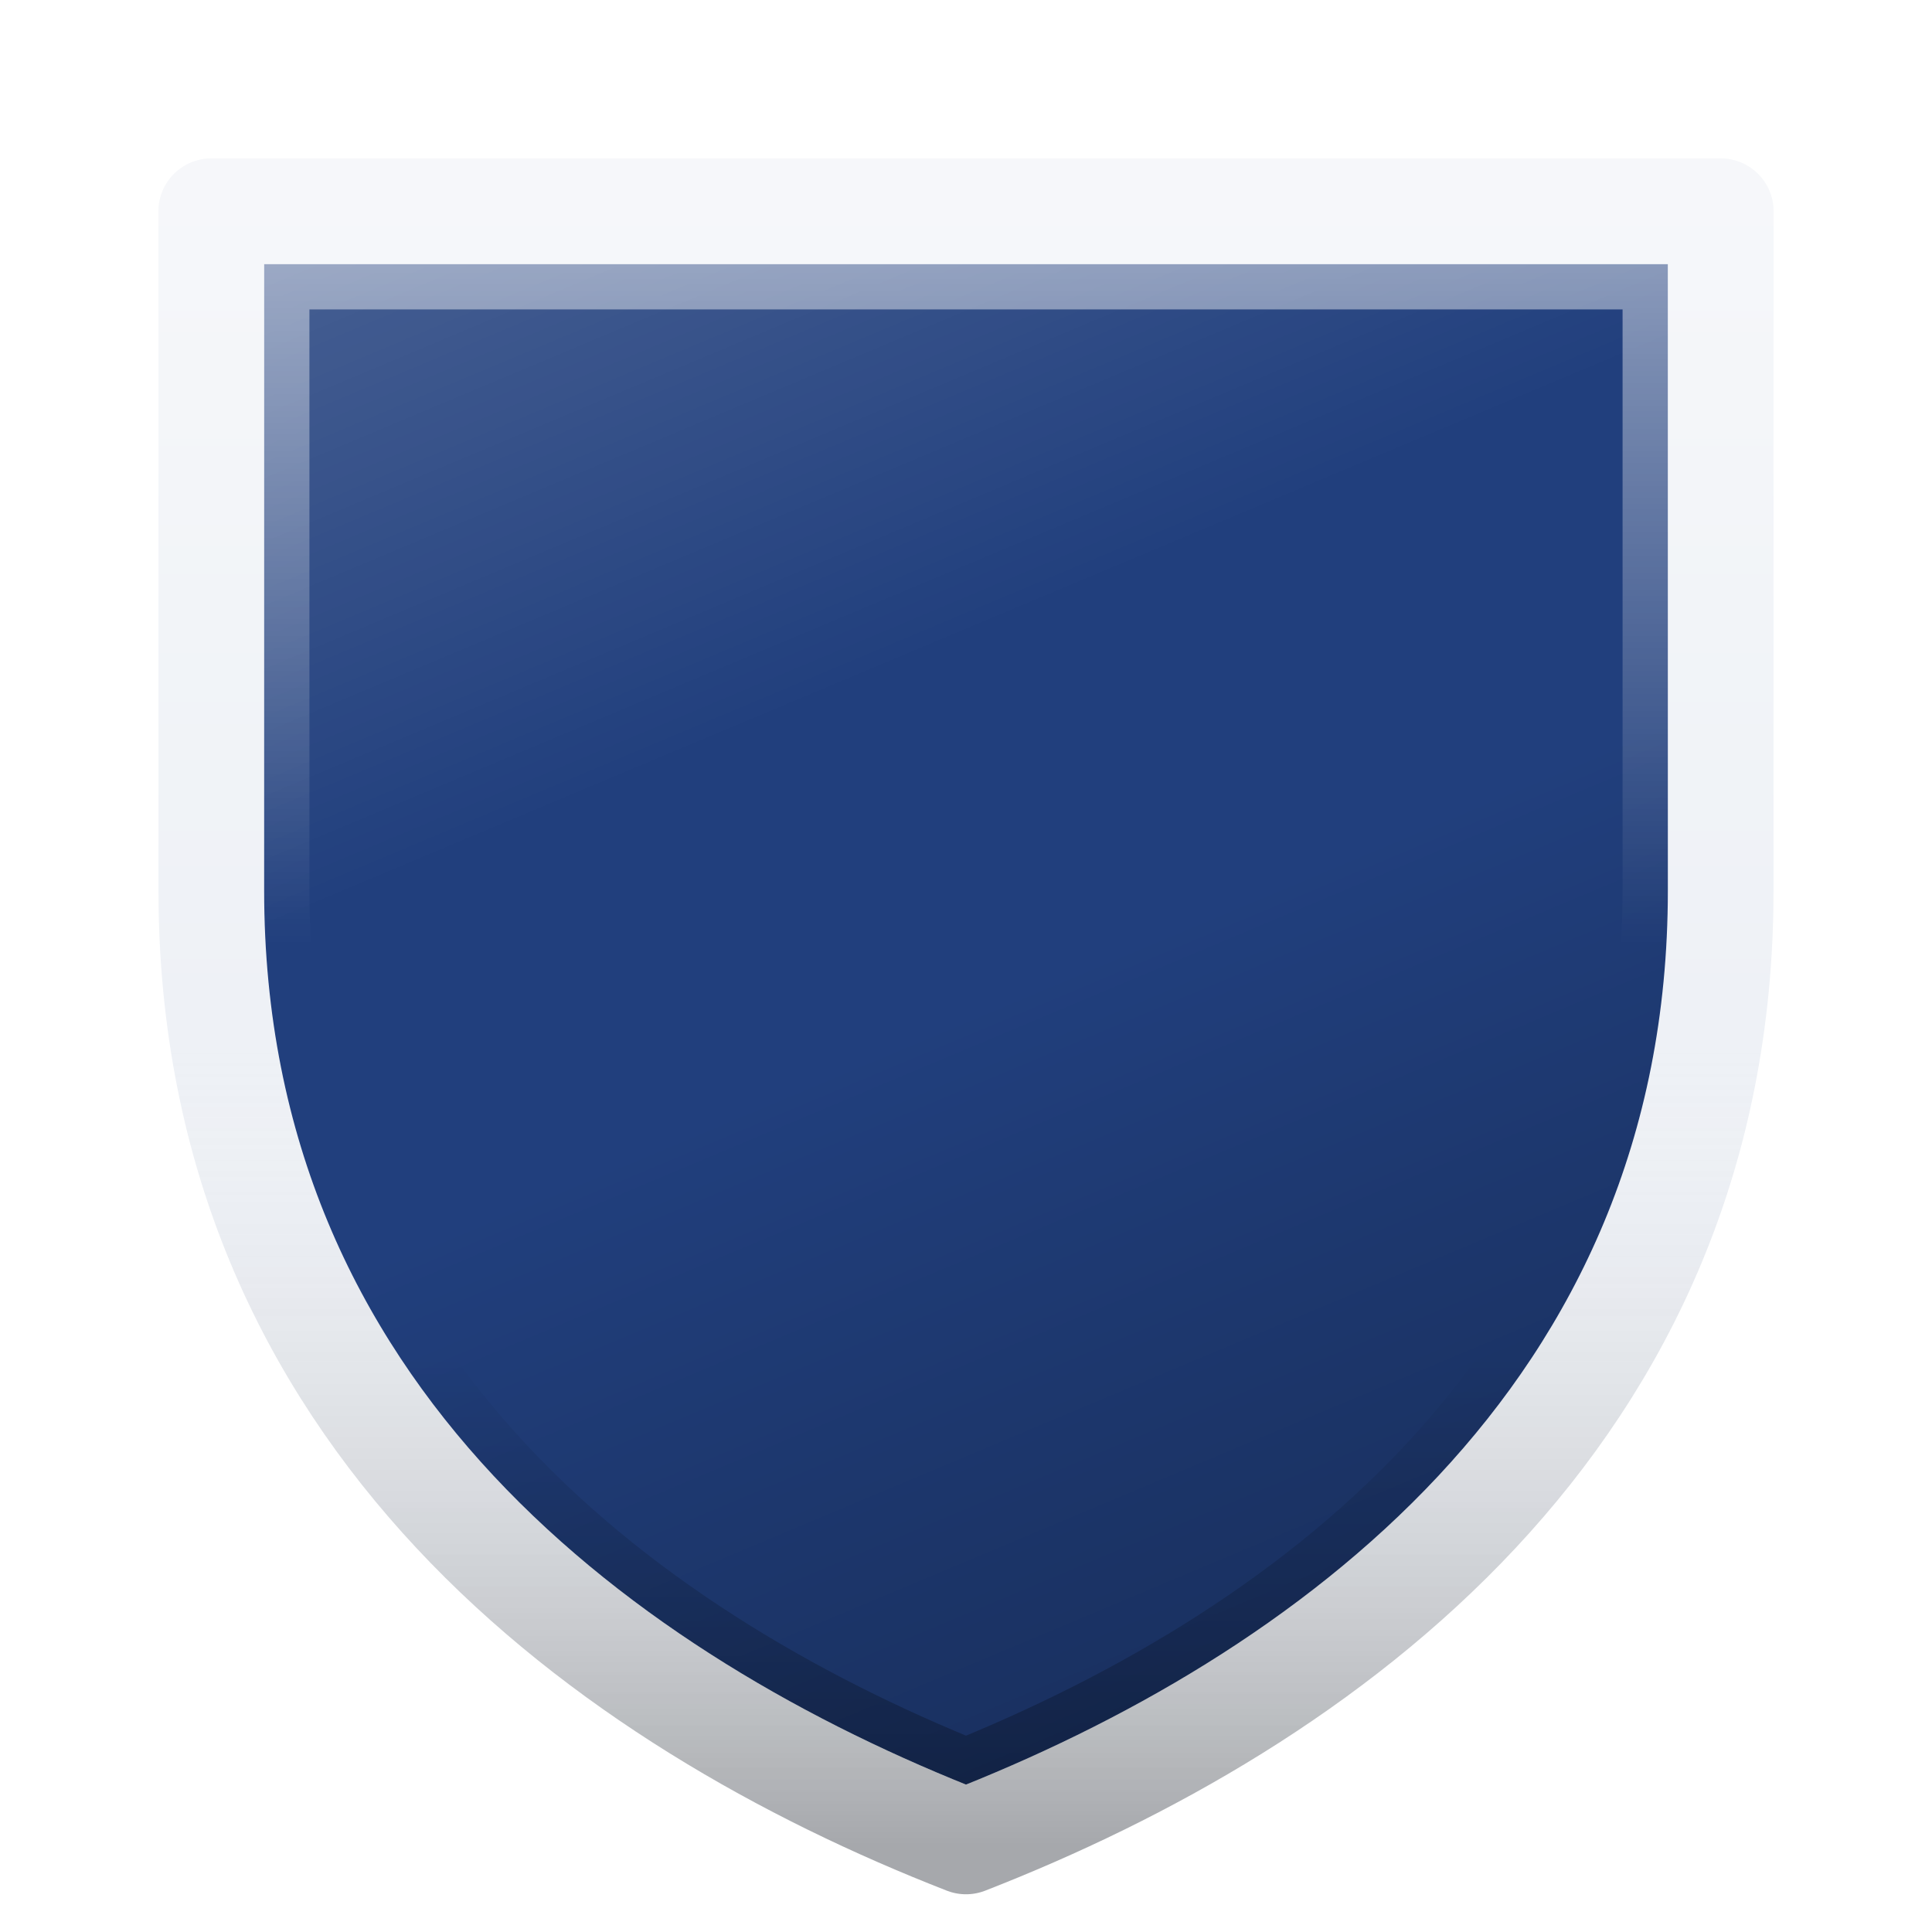
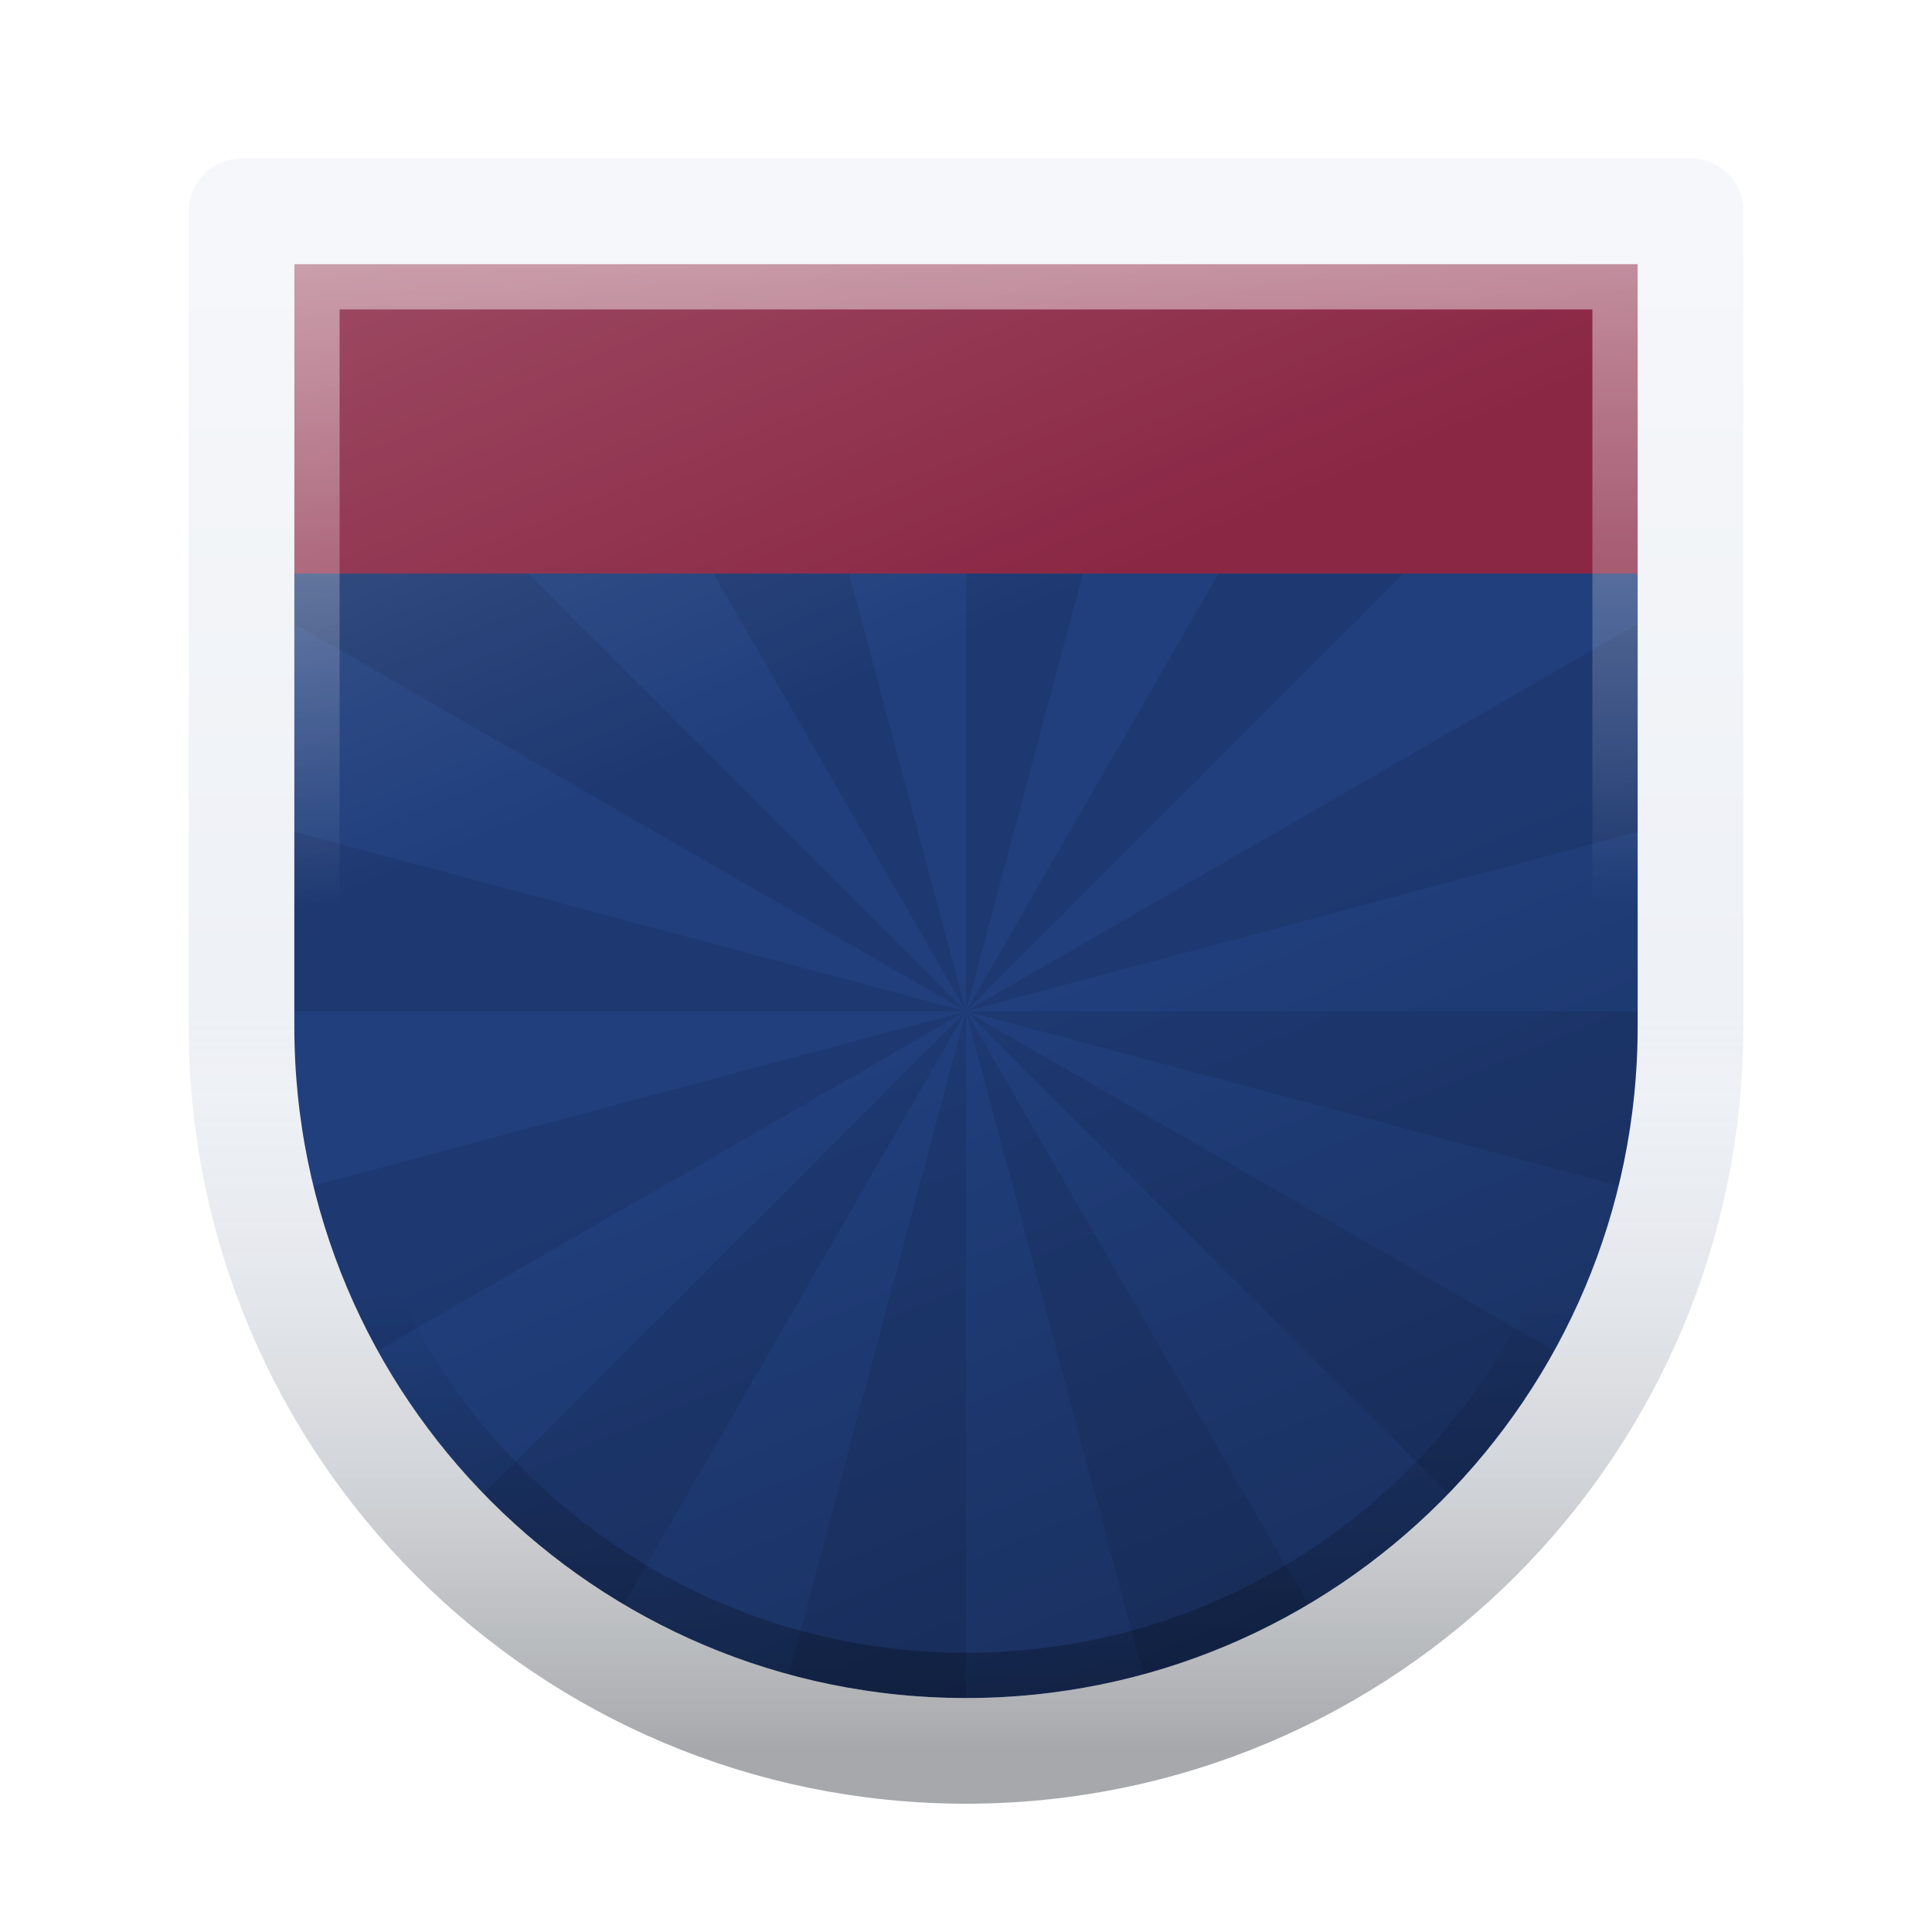
<svg xmlns="http://www.w3.org/2000/svg" viewBox="0 0 64 64" width="64" height="64">
  <defs>
    <clipPath id="c">
-       <path d="M7 7h50v22.5c0 17.5-13.2 26.9-25 31.5C20.2 56.4 7 47 7 29.5Z" />
+       <path d="M8 7h48v27a24 24 0 0 1-48 0Z" />
    </clipPath>
    <linearGradient id="s" x1="0" y1="0" x2="0.42" y2="1">
      <stop offset="0" stop-color="#fff" stop-opacity="0.26" />
      <stop offset="0.46" stop-color="#fff" stop-opacity="0" />
      <stop offset="0.62" stop-color="#000" stop-opacity="0" />
      <stop offset="1" stop-color="#000" stop-opacity="0.26" />
    </linearGradient>
    <linearGradient id="b" x1="0" y1="0" x2="0" y2="1">
      <stop offset="0" stop-color="#fff" stop-opacity="0.5" />
      <stop offset="0.45" stop-color="#fff" stop-opacity="0" />
      <stop offset="0.7" stop-color="#000" stop-opacity="0" />
      <stop offset="1" stop-color="#000" stop-opacity="0.32" />
    </linearGradient>
    <linearGradient id="r" x1="0" y1="0" x2="0" y2="1">
      <stop offset="0" stop-color="#fff" stop-opacity="0.45" />
      <stop offset="0.5" stop-color="#fff" stop-opacity="0" />
      <stop offset="1" stop-color="#000" stop-opacity="0.3" />
    </linearGradient>
  </defs>
  <g clip-path="url(#c)">
    <rect width="64" height="64" fill="#213f7d" />
+     <path d="M32 33.5L80.0 33.5L78.4 45.9ZM32 33.5L73.6 57.5L65.9 67.4ZM32 33.5L56.0 75.1L44.4 79.9ZM32 33.5L32.0 81.5L19.6 79.9ZM32 33.5L8.0 75.1L-1.9 67.4ZM32 33.5L-9.6 57.5L-14.4 45.9ZM32 33.5L-16.0 33.5L-14.4 21.1ZM32 33.5L-9.6 9.5L-1.9 -0.4ZM32 33.5L8.0 -8.1L19.6 -12.9ZM32 33.5L32.0 -14.5L44.4 -12.9ZM32 33.5L56.0 -8.1L65.9 -0.4ZM32 33.5L73.6 9.5L78.4 21.1Z" fill="#000" fill-opacity="0.09" />
+     <rect x="0" y="0" width="64" height="19" fill="#8a2745" />
    <rect width="64" height="64" fill="url(#s)" />
-     <path d="M7 7h50v22.5c0 17.5-13.2 26.9-25 31.5C20.2 56.4 7 47 7 29.5Z" fill="none" stroke="url(#b)" stroke-width="6.5" />
+     <path d="M8 7h48v27a24 24 0 0 1-48 0Z" fill="none" stroke="url(#b)" stroke-width="6.5" />
  </g>
-   <path d="M7 7h50v22.5c0 17.5-13.2 26.9-25 31.5C20.2 56.4 7 47 7 29.5Z" fill="none" stroke="#eef1f6" stroke-width="3.5" stroke-linejoin="round" />
-   <path d="M7 7h50v22.5c0 17.5-13.2 26.9-25 31.5C20.2 56.4 7 47 7 29.5Z" fill="none" stroke="url(#r)" stroke-width="3.5" stroke-linejoin="round" />
+   <path d="M8 7h48v27a24 24 0 0 1-48 0Z" fill="none" stroke="#eef1f6" stroke-width="3.5" stroke-linejoin="round" />
+   <path d="M8 7h48v27a24 24 0 0 1-48 0Z" fill="none" stroke="url(#r)" stroke-width="3.5" stroke-linejoin="round" />
</svg>
